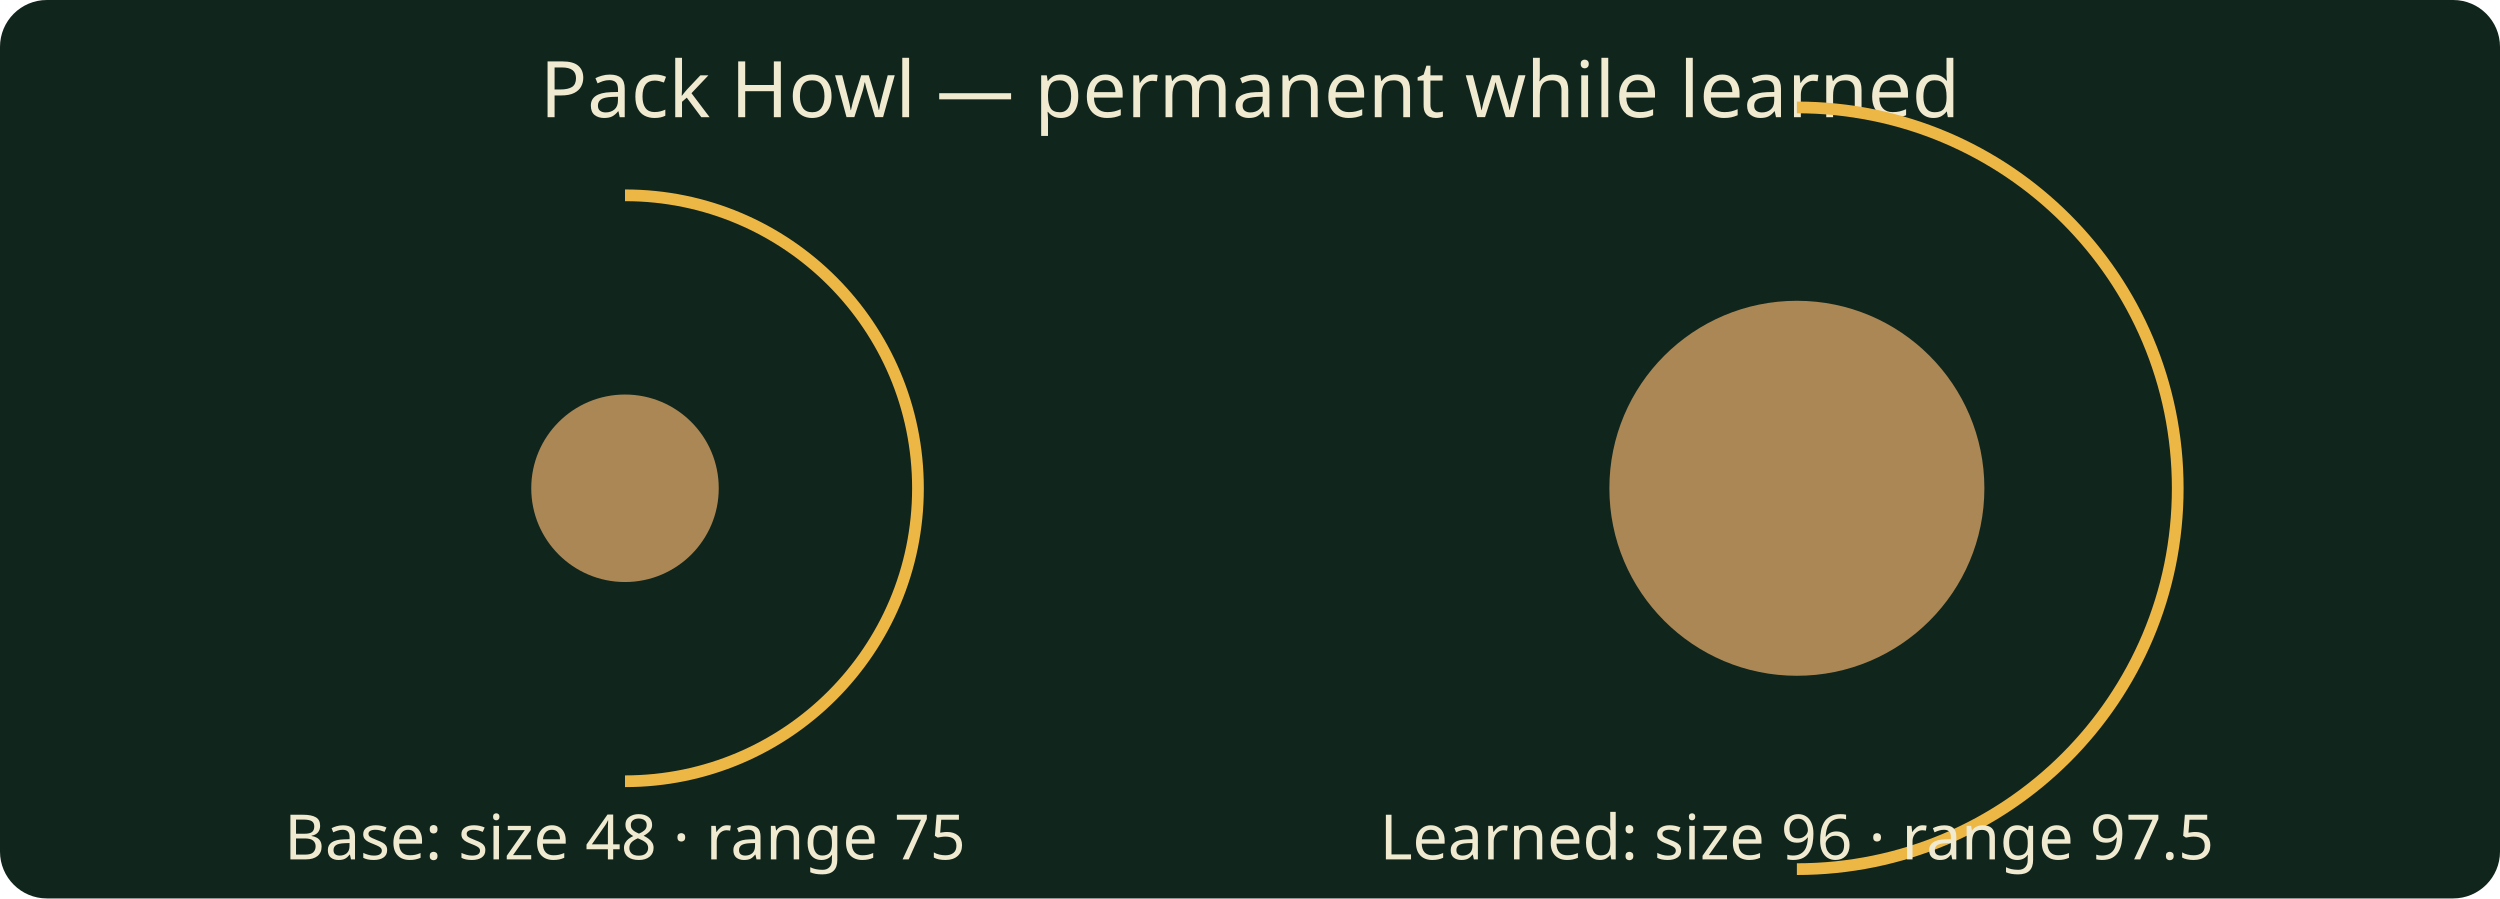
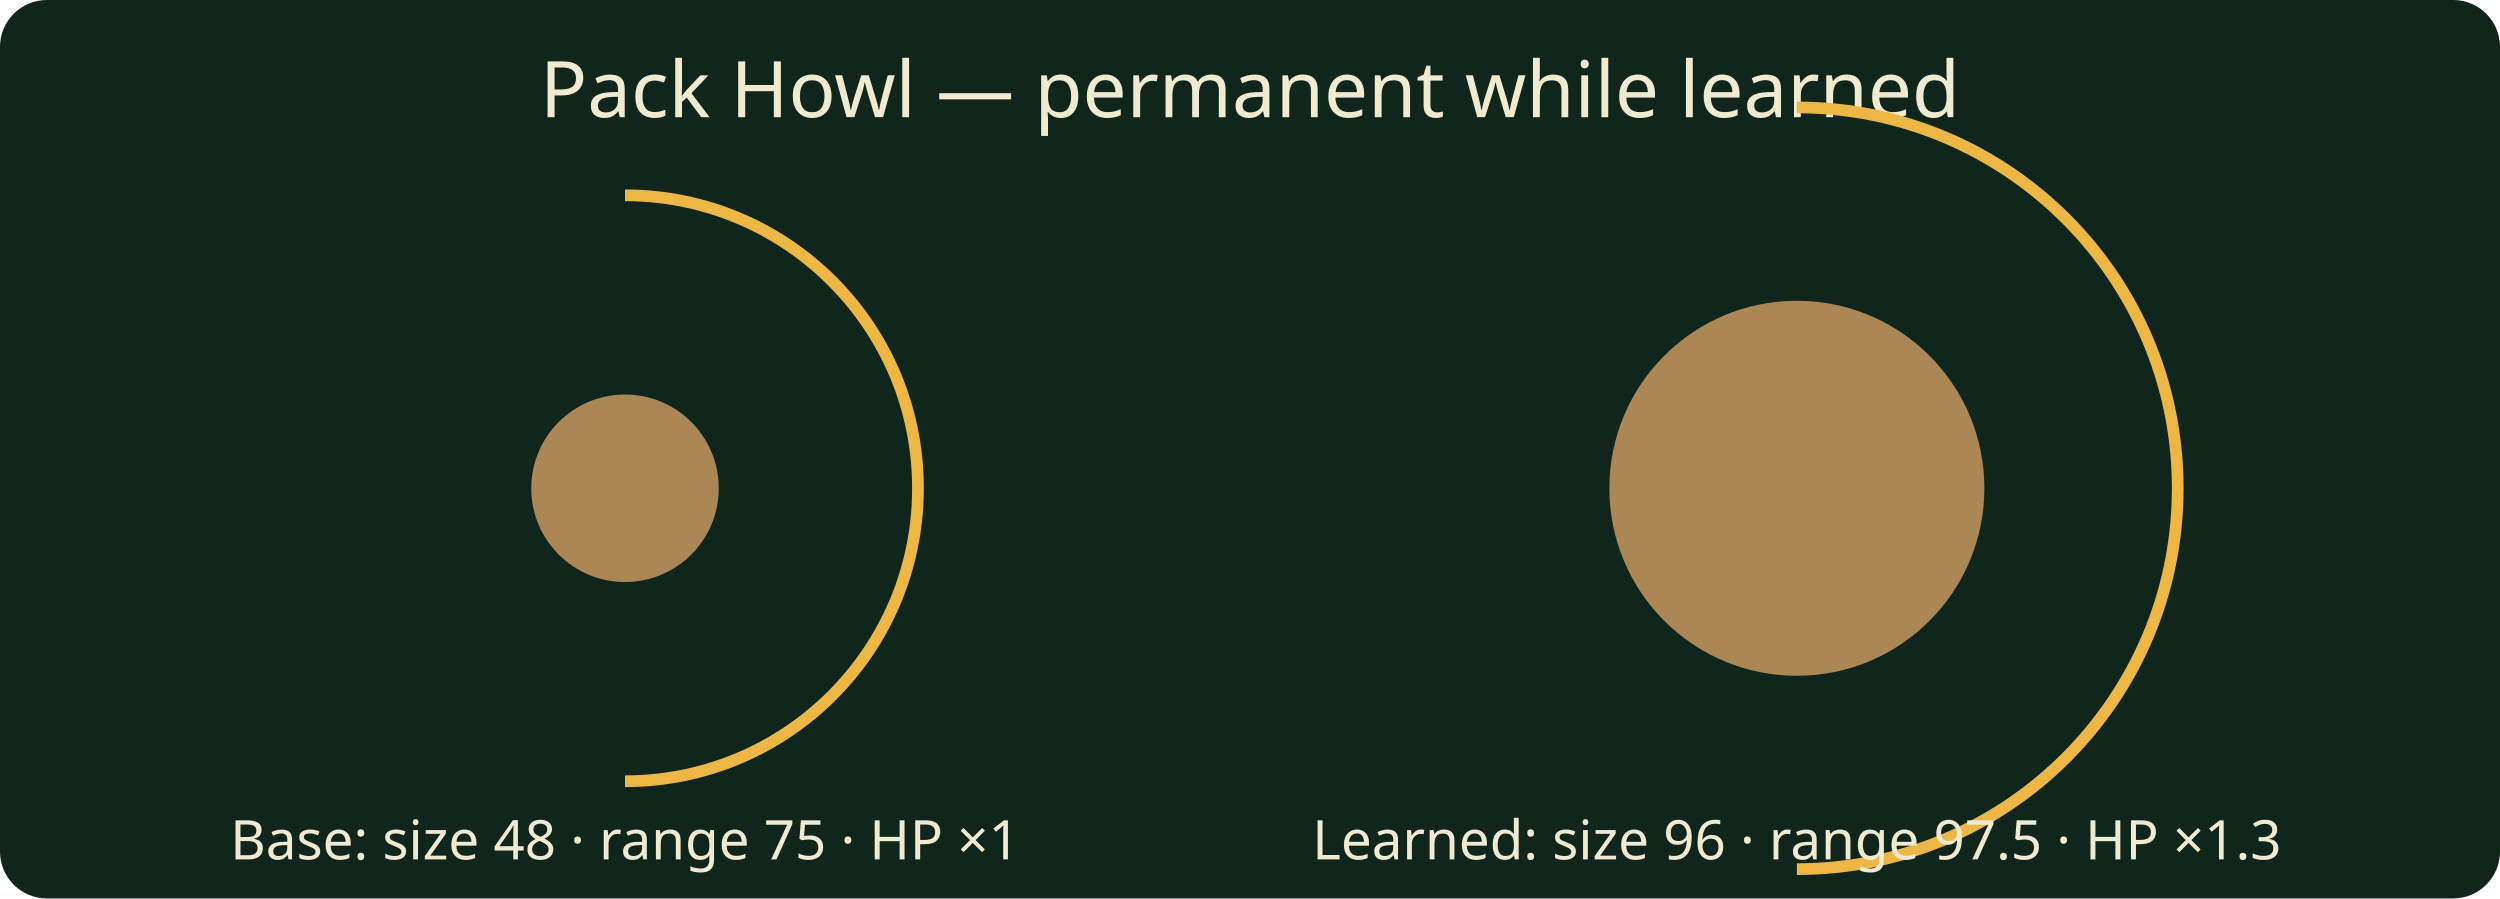
<svg xmlns="http://www.w3.org/2000/svg" width="640" height="230" viewBox="0 0 640 230">
  <rect width="640" height="230" rx="12" fill="#10251c" />
  <g font-family="sans-serif" fill="#f0ead1" text-anchor="middle">
    <text x="320" y="30" font-size="20">Pack Howl — permanent while learned</text>
    <circle cx="160" cy="125" r="24" fill="#aa8755" />
    <path d="M160 50 A75 75 0 0 1 160 200" fill="none" stroke="#edb746" stroke-width="3" />
-     <text x="160" y="220" font-size="16">Base: size 48 · range 75</text>
+     <text x="160" y="220" font-size="14">Base: size 48 · range 75 · HP ×1</text>
    <circle cx="460" cy="125" r="48" fill="#aa8755" />
    <path d="M460 27.5 A97.5 97.5 0 0 1 460 222.5" fill="none" stroke="#edb746" stroke-width="3" />
-     <text x="460" y="220" font-size="16">Learned: size 96 · range 97.5</text>
+     <text x="460" y="220" font-size="14">Learned: size 96 · range 97.5 · HP ×1.3</text>
  </g>
</svg>
